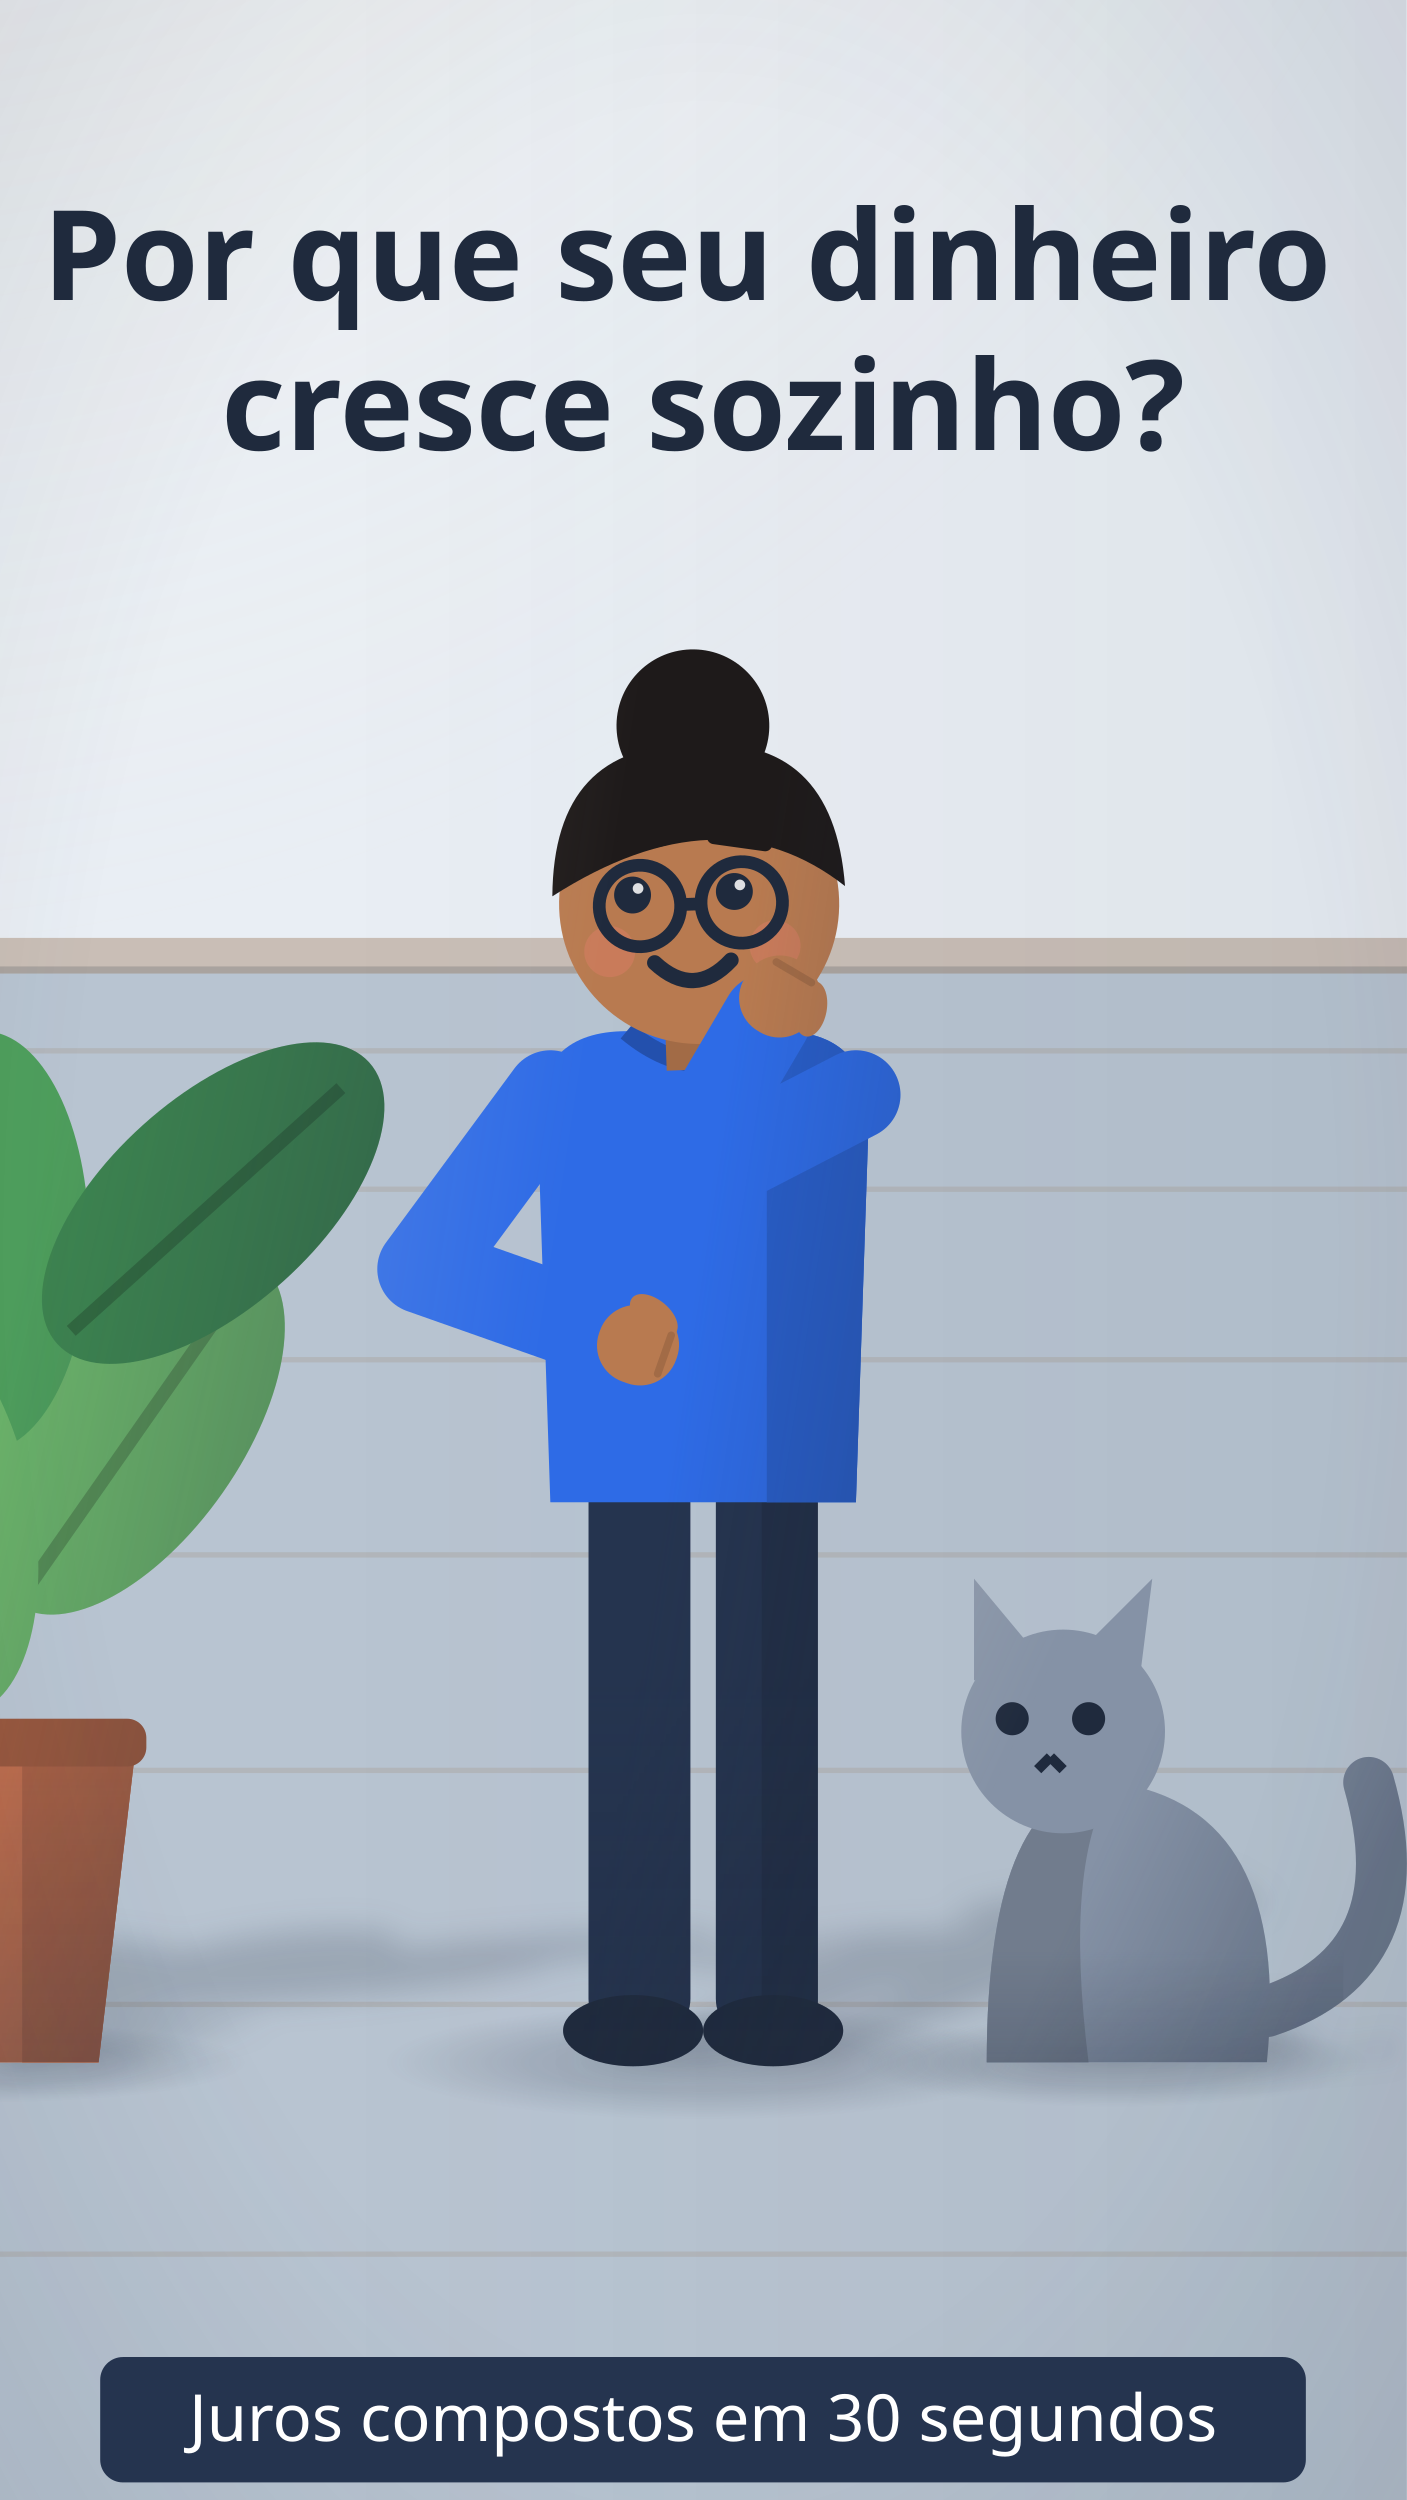
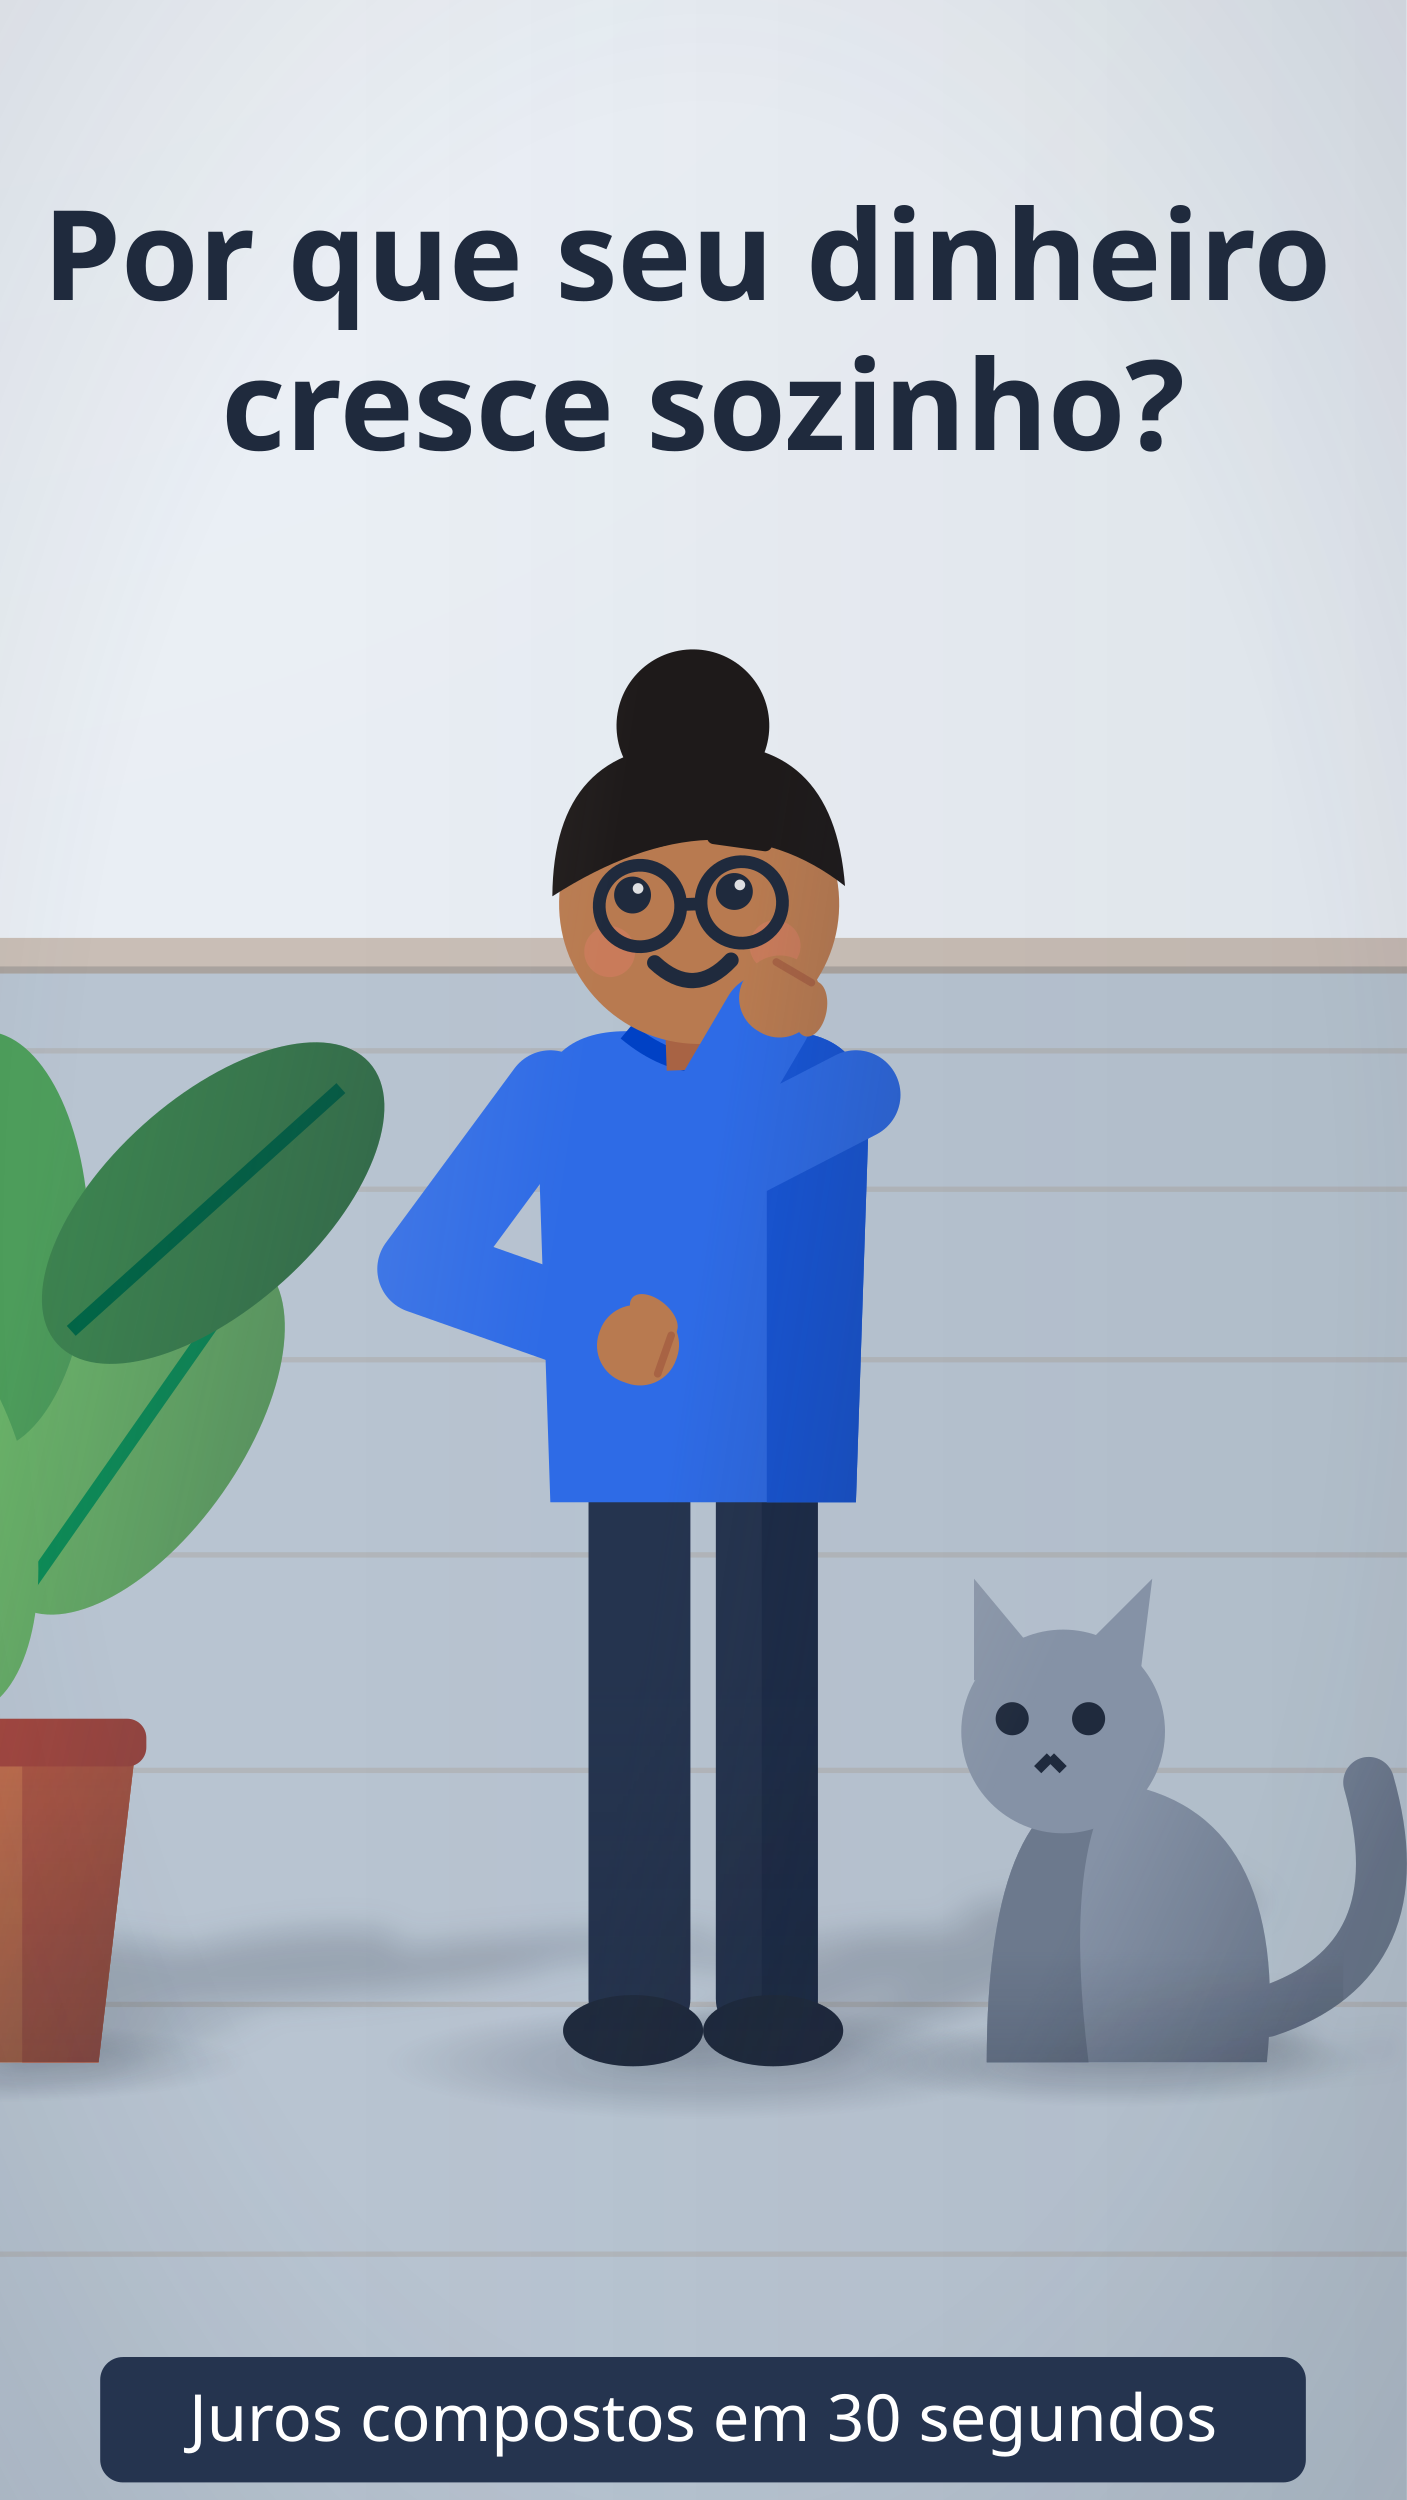
<svg xmlns="http://www.w3.org/2000/svg" width="720" height="1280" viewBox="0 0 720 1280">
  <g transform="translate(-297.6 -1048.3) scale(1.8266)">
    <defs>
      <linearGradient id="sky" x1="0" y1="0" x2="0" y2="1">
        <stop offset="0" stop-color="#DCEBF7" />
        <stop offset="1" stop-color="#EEF5FB" />
      </linearGradient>
      <radialGradient id="cshadow">
        <stop offset="0" stop-color="rgb(31,42,61)" stop-opacity="0.195" />
        <stop offset="0.55" stop-color="rgb(31,42,61)" stop-opacity="0.143" />
        <stop offset="1" stop-color="rgb(31,42,61)" stop-opacity="0" />
      </radialGradient>
      <filter id="hazeFar" color-interpolation-filters="sRGB">
        <feColorMatrix type="matrix" values="0.92 0 0 0 0.073 0 0.92 0 0 0.075 0 0 0.92 0 0.077 0 0 0 1 0" />
      </filter>
      <filter id="hazeMid" color-interpolation-filters="sRGB">
        <feColorMatrix type="matrix" values="0.96 0 0 0 0.037 0 0.96 0 0 0.037 0 0 0.96 0 0.038 0 0 0 1 0" />
      </filter>
-       <linearGradient id="lgShade" x1="0" y1="0" x2="1" y2="0.35">
+       <linearGradient id="lgLight" x1="0" y1="0" x2="1" y2="0.35">
        <stop offset="0" stop-color="#FFF4DE" stop-opacity="0.156" />
        <stop offset="0.42" stop-color="#FFF4DE" stop-opacity="0" />
+       </linearGradient>
+       <linearGradient id="lgShade" x1="0" y1="0" x2="1" y2="0.35">
        <stop offset="0.6" stop-color="rgb(31,42,61)" stop-opacity="0" />
        <stop offset="1" stop-color="rgb(31,42,61)" stop-opacity="0.300" />
      </linearGradient>
      <linearGradient id="lgAO" x1="0" y1="0" x2="0" y2="1">
        <stop offset="0.72" stop-color="rgb(31,42,61)" stop-opacity="0" />
        <stop offset="1" stop-color="rgb(31,42,61)" stop-opacity="0.192" />
      </linearGradient>
      <filter id="toWhite" color-interpolation-filters="sRGB">
        <feColorMatrix values="0 0 0 0 1 0 0 0 0 1 0 0 0 0 1 0 0 0 1 0" />
      </filter>
      <filter id="castF" x="-30%" y="-30%" width="160%" height="160%" color-interpolation-filters="sRGB">
        <feColorMatrix values="0 0 0 0 0.122 0 0 0 0 0.165 0 0 0 0 0.239 0 0 0 1 0" />
        <feGaussianBlur stdDeviation="7.7" />
      </filter>
      <clipPath id="groundClip">
        <rect y="494.9" width="720" height="1280" />
      </clipPath>
      <radialGradient id="glow" cx="0.15" cy="0.25" r="0.75">
        <stop offset="0" stop-color="#FFF4DE" stop-opacity="0.330" />
        <stop offset="1" stop-color="#FFF4DE" stop-opacity="0" />
      </radialGradient>
      <linearGradient id="falloff" x1="0" y1="0" x2="1" y2="0">
        <stop offset="0.35" stop-color="rgb(31,42,61)" stop-opacity="0" />
        <stop offset="1" stop-color="rgb(31,42,61)" stop-opacity="0.078" />
      </linearGradient>
      <radialGradient id="vignette" cx="0.5" cy="0.5" r="0.75">
        <stop offset="0.6" stop-color="rgb(31,42,61)" stop-opacity="0" />
        <stop offset="1" stop-color="rgb(31,42,61)" stop-opacity="0.102" />
      </radialGradient>
    </defs>
    <rect width="720" height="844.8" fill="#E9EEF4" />
    <rect y="844.8" width="720" height="435.2" fill="#B8C4D1" />
    <rect y="836.8" width="720" height="10" fill="#8E6542" fill-opacity="0.35" stroke-opacity="0.35" />
    <rect x="0" y="867.7" width="720" height="1.5" fill="#8E6542" fill-opacity="0.15" stroke-opacity="0.15" />
    <rect x="0" y="906.5" width="720" height="1.5" fill="#8E6542" fill-opacity="0.15" stroke-opacity="0.15" />
    <rect x="0" y="954.3" width="720" height="1.5" fill="#8E6542" fill-opacity="0.15" stroke-opacity="0.15" />
    <rect x="0" y="1009.0" width="720" height="1.5" fill="#8E6542" fill-opacity="0.15" stroke-opacity="0.15" />
    <rect x="0" y="1069.4" width="720" height="1.5" fill="#8E6542" fill-opacity="0.15" stroke-opacity="0.15" />
    <rect x="0" y="1135.0" width="720" height="1.5" fill="#8E6542" fill-opacity="0.15" stroke-opacity="0.15" />
    <rect x="0" y="1205.0" width="720" height="1.5" fill="#8E6542" fill-opacity="0.15" stroke-opacity="0.15" />
-     <rect width="720" height="844.8" fill="url(#glow)" />
-     <rect width="720" height="1280" fill="url(#falloff)" />
-   </g>
-   <g clip-path="url(#groundClip)" opacity="0.189">
+     <rect width="720" height="844.8" fill="url(#glow)" style="mix-blend-mode: screen;" />
+     <rect width="720" height="1280" fill="url(#falloff)" style="mix-blend-mode: multiply;" />
+   </g>
+   <g clip-path="url(#groundClip)" opacity="0.189" style="mix-blend-mode: multiply;">
    <g filter="url(#castF)">
      <use href="#b_eu" transform="translate(360.0 1056.0) matrix(1 0 -0.350 0.13 0 0) scale(6.519)" />
      <use href="#b_planta" transform="translate(-8.2 1056.0) matrix(1 0 -0.350 0.13 0 0) scale(4.889)" />
      <use href="#b_gato" transform="translate(570.4 1056.0) matrix(1 0 -0.350 0.13 0 0) scale(6.519)" />
    </g>
  </g>
  <g transform="translate(360.0 1056.0) scale(6.519)">
    <ellipse cx="0" cy="0" rx="25.0" ry="4.5" fill="url(#cshadow)" />
  </g>
-   <g id="eu" transform="translate(360.0 1056.0) scale(6.519)">
-     <g id="b_eu">
-       <g transform="scale(1 1)">
-         <rect x="-9" y="-47" width="8" height="45" rx="3" fill="#25344F" />
-         <rect x="1" y="-47" width="8" height="45" rx="3" fill="#25344F" />
-         <rect x="4.6" y="-47" width="4.4" height="45" rx="2" fill="#212e46" />
-         <ellipse cx="-5.5" cy="-2.5" rx="5.5" ry="2.8" fill="#1F2A3D" />
-         <ellipse cx="5.5" cy="-2.5" rx="5.5" ry="2.8" fill="#1F2A3D" />
-         <path d="M-13 -74 Q-13 -81 -6 -81 L6 -81 Q13 -81 13 -74 L12 -44 L-12 -44 Z" fill="#2E6BE6" />
-         <path d="M5 -81 L6 -81 Q13 -81 13 -74 L12 -44 L5 -44 Z" fill="#285dc8" />
-         <path d="M-6 -81 Q0 -76 6 -81" stroke="#2350ad" stroke-width="1.5" fill="none" />
+   <g style="isolation: isolate;">
+     <g id="eu" transform="translate(360.0 1056.0) scale(6.519)">
+       <g id="b_eu">
+         <g transform="scale(1 1)">
+           <rect x="-9" y="-47" width="8" height="45" rx="3" fill="#25344F" />
+           <rect x="1" y="-47" width="8" height="45" rx="3" fill="#25344F" />
+           <rect x="4.6" y="-47" width="4.4" height="45" rx="2" fill="#1C2B47" />
+           <ellipse cx="-5.5" cy="-2.5" rx="5.5" ry="2.8" fill="#1F2A3D" />
+           <ellipse cx="5.5" cy="-2.5" rx="5.5" ry="2.8" fill="#1F2A3D" />
+           <path d="M-13 -74 Q-13 -81 -6 -81 L6 -81 Q13 -81 13 -74 L12 -44 L-12 -44 Z" fill="#2E6BE6" />
+           <path d="M5 -81 L6 -81 Q13 -81 13 -74 L12 -44 L5 -44 Z" fill="#1755D6" />
+           <path d="M-6 -81 Q0 -76 6 -81" stroke="#0041C5" stroke-width="1.5" fill="none" />
+         </g>
+         <g transform="translate(0 0) scale(1) rotate(-2 0 -82)">
+           <rect x="-3" y="-85" width="6" height="7" fill="#A86344" />
+           <circle cx="0" cy="-105" r="6" fill="#1E1A1A" />
+           <circle cx="0" cy="-91" r="11" fill="#B87A50" />
+           <path d="M-11.5 -92 Q-11 -104 0 -103.5 Q11 -104 11.5 -92 Q2 -100 -11.5 -92 Z" fill="#1E1A1A" />
+           <circle cx="-5.2" cy="-91.88" r="1.45" fill="#1F2A3D" />
+           <circle cx="-4.75" cy="-92.38" r="0.42" fill="#FFFFFF" fill-opacity="0.85" stroke-opacity="0.85" />
+           <circle cx="2.8" cy="-91.88" r="1.45" fill="#1F2A3D" />
+           <circle cx="3.25" cy="-92.38" r="0.42" fill="#FFFFFF" fill-opacity="0.85" stroke-opacity="0.85" />
+           <path d="M-6.65 -95.5 L-2.65 -96.2 M1.35 -96.2 L5.35 -95.5" stroke="#1E1A1A" stroke-width="1.1" stroke-linecap="round" />
+           <path d="M-3.65 -86.5 Q-0.65 -83.5 2.35 -86.5" stroke="#1F2A3D" stroke-width="1.2" fill="none" stroke-linecap="round" />
+           <circle cx="-7.15" cy="-87.5" r="2" fill="#E9806E" fill-opacity="0.35" stroke-opacity="0.35" />
+           <circle cx="5.85" cy="-87.5" r="2" fill="#E9806E" fill-opacity="0.35" stroke-opacity="0.35" />
+           <g stroke="#1F2A3D" stroke-width="1" fill="none">
+             <circle cx="-4.65" cy="-91" r="3.2" />
+             <circle cx="3.35" cy="-91" r="3.2" />
+             <path d="M-1.45 -91 L0.15 -91" />
+           </g>
+         </g>
+         <g transform="scale(1 1)">
+           <path d="M-12 -76 L-22.09 -62.32 L-7 -57" stroke="#2E6BE6" fill="none" stroke-linecap="round" stroke-linejoin="round" stroke-width="7" />
+           <g transform="translate(-7 -57) rotate(19.41)">
+             <ellipse cx="1.2" cy="-0.9" rx="1.9" ry="1.3" fill="#A86344" transform="rotate(30 1.2 -0.9)" />
+             <rect x="-1.2" y="-3.1" width="6.4" height="6.2" rx="3" fill="#B87A50" />
+             <ellipse cx="2.4" cy="-2.6" rx="2.2" ry="1.25" fill="#B87A50" transform="rotate(20 2.4 -2.6)" />
+             <path d="M4.2 -1.6 L4.2 1.6" stroke="#A86344" stroke-width="0.6" stroke-linecap="round" />
+           </g>
+           <path d="M12 -76 L-3.11 -68.21 L5 -82" stroke="#2E6BE6" fill="none" stroke-linecap="round" stroke-linejoin="round" stroke-width="7" />
+           <g transform="translate(5 -82) rotate(-59.55)">
+             <ellipse cx="1.2" cy="0.9" rx="1.9" ry="1.3" fill="#A86344" transform="rotate(-30 1.2 0.9)" />
+             <rect x="-1.2" y="-3.1" width="6.4" height="6.2" rx="3" fill="#B87A50" />
+             <ellipse cx="2.4" cy="2.6" rx="2.2" ry="1.25" fill="#B87A50" transform="rotate(-20 2.4 2.6)" />
+             <path d="M4.2 -1.6 L4.2 1.6" stroke="#A86344" stroke-width="0.6" stroke-linecap="round" />
+           </g>
+         </g>
      </g>
-       <g transform="translate(0 0) scale(1) rotate(-2 0 -82)">
-         <rect x="-3" y="-85" width="6" height="7" fill="#a26b46" />
-         <circle cx="0" cy="-105" r="6" fill="#1E1A1A" />
-         <circle cx="0" cy="-91" r="11" fill="#B87A50" />
-         <path d="M-11.5 -92 Q-11 -104 0 -103.5 Q11 -104 11.5 -92 Q2 -100 -11.5 -92 Z" fill="#1E1A1A" />
-         <circle cx="-5.2" cy="-91.88" r="1.45" fill="#1F2A3D" />
-         <circle cx="-4.75" cy="-92.38" r="0.42" fill="#FFFFFF" fill-opacity="0.85" stroke-opacity="0.85" />
-         <circle cx="2.8" cy="-91.88" r="1.45" fill="#1F2A3D" />
-         <circle cx="3.25" cy="-92.38" r="0.42" fill="#FFFFFF" fill-opacity="0.85" stroke-opacity="0.85" />
-         <path d="M-6.65 -95.5 L-2.65 -96.2 M1.35 -96.2 L5.35 -95.5" stroke="#1E1A1A" stroke-width="1.1" stroke-linecap="round" />
-         <path d="M-3.65 -86.5 Q-0.65 -83.5 2.35 -86.5" stroke="#1F2A3D" stroke-width="1.2" fill="none" stroke-linecap="round" />
-         <circle cx="-7.15" cy="-87.5" r="2" fill="#E9806E" fill-opacity="0.35" stroke-opacity="0.35" />
-         <circle cx="5.85" cy="-87.5" r="2" fill="#E9806E" fill-opacity="0.35" stroke-opacity="0.35" />
-         <g stroke="#1F2A3D" stroke-width="1" fill="none">
-           <circle cx="-4.65" cy="-91" r="3.2" />
-           <circle cx="3.35" cy="-91" r="3.2" />
-           <path d="M-1.45 -91 L0.15 -91" />
-         </g>
-       </g>
-       <g transform="scale(1 1)">
-         <path d="M-12 -76 L-22.09 -62.32 L-7 -57" stroke="#2E6BE6" fill="none" stroke-linecap="round" stroke-linejoin="round" stroke-width="7" />
-         <g transform="translate(-7 -57) rotate(19.41)">
-           <ellipse cx="1.2" cy="-0.9" rx="1.9" ry="1.3" fill="#a26b46" transform="rotate(30 1.2 -0.9)" />
-           <rect x="-1.2" y="-3.1" width="6.4" height="6.2" rx="3" fill="#B87A50" />
-           <ellipse cx="2.4" cy="-2.6" rx="2.2" ry="1.25" fill="#B87A50" transform="rotate(20 2.4 -2.6)" />
-           <path d="M4.2 -1.6 L4.2 1.6" stroke="#a26b46" stroke-width="0.6" stroke-linecap="round" />
-         </g>
-         <path d="M12 -76 L-3.11 -68.21 L5 -82" stroke="#2E6BE6" fill="none" stroke-linecap="round" stroke-linejoin="round" stroke-width="7" />
-         <g transform="translate(5 -82) rotate(-59.55)">
-           <ellipse cx="1.2" cy="0.9" rx="1.9" ry="1.3" fill="#a26b46" transform="rotate(-30 1.2 0.9)" />
-           <rect x="-1.2" y="-3.1" width="6.4" height="6.2" rx="3" fill="#B87A50" />
-           <ellipse cx="2.4" cy="2.6" rx="2.2" ry="1.25" fill="#B87A50" transform="rotate(-20 2.4 2.6)" />
-           <path d="M4.2 -1.6 L4.2 1.6" stroke="#a26b46" stroke-width="0.6" stroke-linecap="round" />
-         </g>
-       </g>
-     </g>
-   </g>
-   <mask id="mk_eu" maskUnits="userSpaceOnUse" x="177.5" y="211.2" width="365.0" height="844.8">
-     <use href="#b_eu" transform="translate(360.0 1056.0) scale(6.519)" filter="url(#toWhite)" />
-   </mask>
-   <g mask="url(#mk_eu)" opacity="1">
-     <rect x="177.5" y="211.2" width="365.0" height="844.8" fill="url(#lgShade)" />
-     <rect x="229.6" y="352.0" width="260.7" height="704.0" fill="url(#lgAO)" />
+     </g>
+     <mask id="mk_eu" maskUnits="userSpaceOnUse" x="177.5" y="211.2" width="365.0" height="844.8">
+       <use href="#b_eu" transform="translate(360.0 1056.0) scale(6.519)" filter="url(#toWhite)" />
+     </mask>
+     <g mask="url(#mk_eu)" opacity="1">
+       <rect x="177.5" y="211.2" width="365.0" height="844.8" fill="url(#lgLight)" style="mix-blend-mode: screen;" />
+       <rect x="177.5" y="211.2" width="365.0" height="844.8" fill="url(#lgShade)" style="mix-blend-mode: multiply;" />
+       <rect x="229.6" y="352.0" width="260.7" height="704.0" fill="url(#lgAO)" style="mix-blend-mode: multiply;" />
+     </g>
  </g>
  <g transform="translate(-8.2 1056.0) scale(4.889)">
    <ellipse cx="0" cy="0" rx="27.5" ry="4.2" fill="url(#cshadow)" />
  </g>
-   <g id="planta" transform="translate(-8.2 1056.0) scale(4.889)">
-     <g id="b_planta">
-       <ellipse cx="-16" cy="-64" rx="11" ry="22" fill="#3D8550" transform="rotate(-35 -16 -64)" />
-       <path d="M-16 -44 L-16 -82" stroke="#316a40" stroke-width="1.4" transform="rotate(-35 -16 -64)" />
-       <ellipse cx="16" cy="-66" rx="11" ry="22" fill="#6BB36A" transform="rotate(35 16 -66)" />
-       <path d="M16 -46 L16 -84" stroke="#568f55" stroke-width="1.4" transform="rotate(35 16 -66)" />
-       <ellipse cx="0" cy="-86" rx="11" ry="22" fill="#4E9E5C" transform="rotate(0 0 -86)" />
-       <path d="M0 -66 L0 -104" stroke="#3e7e4a" stroke-width="1.4" transform="rotate(0 0 -86)" />
-       <ellipse cx="-24" cy="-88" rx="11" ry="22" fill="#4E9E5C" transform="rotate(-50 -24 -88)" />
-       <path d="M-24 -68 L-24 -106" stroke="#3e7e4a" stroke-width="1.4" transform="rotate(-50 -24 -88)" />
-       <ellipse cx="24" cy="-90" rx="11" ry="22" fill="#3D8550" transform="rotate(48 24 -90)" />
-       <path d="M24 -70 L24 -108" stroke="#316a40" stroke-width="1.4" transform="rotate(48 24 -90)" />
-       <ellipse cx="-6" cy="-58" rx="11" ry="22" fill="#6BB36A" transform="rotate(-12 -6 -58)" />
-       <path d="M-6 -38 L-6 -76" stroke="#568f55" stroke-width="1.4" transform="rotate(-12 -6 -58)" />
-       <path d="M-16 -34 L16 -34 L12 0 L-12 0 Z" fill="#C9724E" />
-       <path d="M4 -34 L16 -34 L12 0 L4 0 Z" fill="#b16445" />
-       <rect x="-17" y="-36" width="34" height="5" rx="2" fill="#a15b3e" />
-     </g>
-   </g>
-   <mask id="mk_planta" maskUnits="userSpaceOnUse" x="-213.6" y="410.7" width="410.7" height="645.3">
-     <use href="#b_planta" transform="translate(-8.2 1056.0) scale(4.889)" filter="url(#toWhite)" />
-   </mask>
-   <g mask="url(#mk_planta)" opacity="1">
-     <rect x="-213.6" y="410.7" width="410.7" height="645.3" fill="url(#lgShade)" />
-     <rect x="-154.9" y="518.2" width="293.3" height="537.8" fill="url(#lgAO)" />
+   <g style="isolation: isolate;">
+     <g id="planta" transform="translate(-8.2 1056.0) scale(4.889)">
+       <g id="b_planta">
+         <ellipse cx="-16" cy="-64" rx="11" ry="22" fill="#3D8550" transform="rotate(-35 -16 -64)" />
+         <path d="M-16 -44 L-16 -82" stroke="#006947" stroke-width="1.4" transform="rotate(-35 -16 -64)" />
+         <ellipse cx="16" cy="-66" rx="11" ry="22" fill="#6BB36A" transform="rotate(35 16 -66)" />
+         <path d="M16 -46 L16 -84" stroke="#0C9259" stroke-width="1.4" transform="rotate(35 16 -66)" />
+         <ellipse cx="0" cy="-86" rx="11" ry="22" fill="#4E9E5C" transform="rotate(0 0 -86)" />
+         <path d="M0 -66 L0 -104" stroke="#007E53" stroke-width="1.4" transform="rotate(0 0 -86)" />
+         <ellipse cx="-24" cy="-88" rx="11" ry="22" fill="#4E9E5C" transform="rotate(-50 -24 -88)" />
+         <path d="M-24 -68 L-24 -106" stroke="#007E53" stroke-width="1.4" transform="rotate(-50 -24 -88)" />
+         <ellipse cx="24" cy="-90" rx="11" ry="22" fill="#3D8550" transform="rotate(48 24 -90)" />
+         <path d="M24 -70 L24 -108" stroke="#006947" stroke-width="1.4" transform="rotate(48 24 -90)" />
+         <ellipse cx="-6" cy="-58" rx="11" ry="22" fill="#6BB36A" transform="rotate(-12 -6 -58)" />
+         <path d="M-6 -38 L-6 -76" stroke="#0C9259" stroke-width="1.4" transform="rotate(-12 -6 -58)" />
+         <path d="M-16 -34 L16 -34 L12 0 L-12 0 Z" fill="#C9724E" />
+         <path d="M4 -34 L16 -34 L12 0 L4 0 Z" fill="#B75A45" />
+         <rect x="-17" y="-36" width="34" height="5" rx="2" fill="#AB4A41" />
+       </g>
+     </g>
+     <mask id="mk_planta" maskUnits="userSpaceOnUse" x="-213.6" y="410.7" width="410.7" height="645.3">
+       <use href="#b_planta" transform="translate(-8.2 1056.0) scale(4.889)" filter="url(#toWhite)" />
+     </mask>
+     <g mask="url(#mk_planta)" opacity="1">
+       <rect x="-213.6" y="410.7" width="410.7" height="645.3" fill="url(#lgLight)" style="mix-blend-mode: screen;" />
+       <rect x="-213.6" y="410.7" width="410.7" height="645.3" fill="url(#lgShade)" style="mix-blend-mode: multiply;" />
+       <rect x="-154.9" y="518.2" width="293.3" height="537.8" fill="url(#lgAO)" style="mix-blend-mode: multiply;" />
+     </g>
  </g>
  <g transform="translate(570.4 1056.0) scale(6.519)">
    <ellipse cx="0" cy="0" rx="20.0" ry="3.5" fill="url(#cshadow)" />
  </g>
-   <g id="gato" transform="translate(570.4 1056.0) scale(6.519)">
-     <g id="b_gato">
-       <g transform="scale(-1 1)">
-         <path d="M-12 -4 Q-24 -8 -20 -22" stroke="#8592A6" stroke-width="4" fill="none" stroke-linecap="round" />
-         <path d="M-12 0 Q-14 -20 0 -22 Q10 -22 10 0 Z" fill="#8592A6" />
-         <path d="M2 0 Q4 -16 0 -22 Q10 -22 10 0 Z" fill="#717c8d" />
-         <circle cx="4" cy="-26" r="8" fill="#8592A6" />
-         <path d="M-2 -30 L-3 -38 L3 -32 Z M6 -32 L11 -38 L11 -30 Z" fill="#8592A6" />
-         <circle cx="2" cy="-27" r="1.3" fill="#1F2A3D" />
-         <circle cx="8" cy="-27" r="1.3" fill="#1F2A3D" />
-         <path d="M5 -24 L4 -23 M5 -24 L6 -23" stroke="#1F2A3D" stroke-width="0.8" />
+   <g style="isolation: isolate;">
+     <g id="gato" transform="translate(570.4 1056.0) scale(6.519)">
+       <g id="b_gato">
+         <g transform="scale(-1 1)">
+           <path d="M-12 -4 Q-24 -8 -20 -22" stroke="#8592A6" stroke-width="4" fill="none" stroke-linecap="round" />
+           <path d="M-12 0 Q-14 -20 0 -22 Q10 -22 10 0 Z" fill="#8592A6" />
+           <path d="M2 0 Q4 -16 0 -22 Q10 -22 10 0 Z" fill="#6C798D" />
+           <circle cx="4" cy="-26" r="8" fill="#8592A6" />
+           <path d="M-2 -30 L-3 -38 L3 -32 Z M6 -32 L11 -38 L11 -30 Z" fill="#8592A6" />
+           <circle cx="2" cy="-27" r="1.3" fill="#1F2A3D" />
+           <circle cx="8" cy="-27" r="1.3" fill="#1F2A3D" />
+           <path d="M5 -24 L4 -23 M5 -24 L6 -23" stroke="#1F2A3D" stroke-width="0.8" />
+         </g>
      </g>
    </g>
-   </g>
-   <mask id="mk_gato" maskUnits="userSpaceOnUse" x="406.2" y="805.7" width="328.5" height="250.3">
-     <use href="#b_gato" transform="translate(570.4 1056.0) scale(6.519)" filter="url(#toWhite)" />
-   </mask>
-   <g mask="url(#mk_gato)" opacity="1">
-     <rect x="406.2" y="805.7" width="328.5" height="250.3" fill="url(#lgShade)" />
-     <rect x="453.1" y="847.4" width="234.7" height="208.6" fill="url(#lgAO)" />
-   </g>
-   <rect width="720" height="1280" fill="url(#vignette)" />
+     <mask id="mk_gato" maskUnits="userSpaceOnUse" x="406.2" y="805.7" width="328.5" height="250.3">
+       <use href="#b_gato" transform="translate(570.4 1056.0) scale(6.519)" filter="url(#toWhite)" />
+     </mask>
+     <g mask="url(#mk_gato)" opacity="1">
+       <rect x="406.2" y="805.7" width="328.5" height="250.3" fill="url(#lgLight)" style="mix-blend-mode: screen;" />
+       <rect x="406.2" y="805.7" width="328.5" height="250.3" fill="url(#lgShade)" style="mix-blend-mode: multiply;" />
+       <rect x="453.1" y="847.4" width="234.7" height="208.6" fill="url(#lgAO)" style="mix-blend-mode: multiply;" />
+     </g>
+   </g>
+   <rect width="720" height="1280" fill="url(#vignette)" style="mix-blend-mode: multiply;" />
  <text x="360.0" y="153.6" font-family="Poppins" font-size="64.0" font-weight="700" fill="#1F2A3D" text-anchor="middle">
    <tspan x="360.0">Por que seu dinheiro</tspan>
    <tspan x="360.0" dy="76.8">cresce sozinho?</tspan>
  </text>
  <rect x="51.3" y="1206.8" width="617.3" height="64.2" rx="11.648" fill="#25344F" />
  <text x="360.0" y="1249.8" font-family="Poppins" font-size="33.3" font-weight="500" fill="#FFFFFF" text-anchor="middle">
    <tspan x="360.0">Juros compostos em 30 segundos</tspan>
  </text>
</svg>
